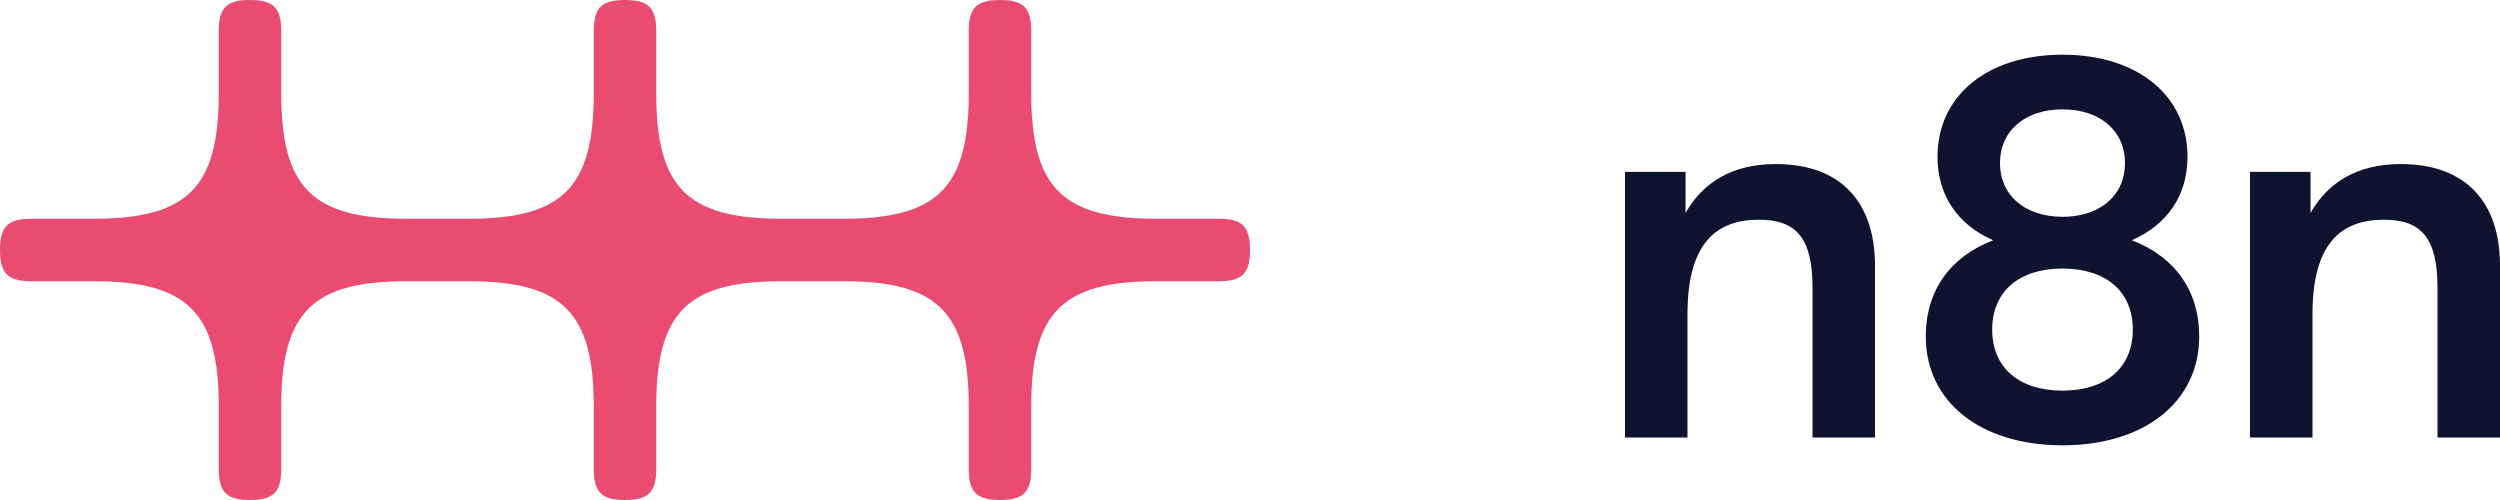
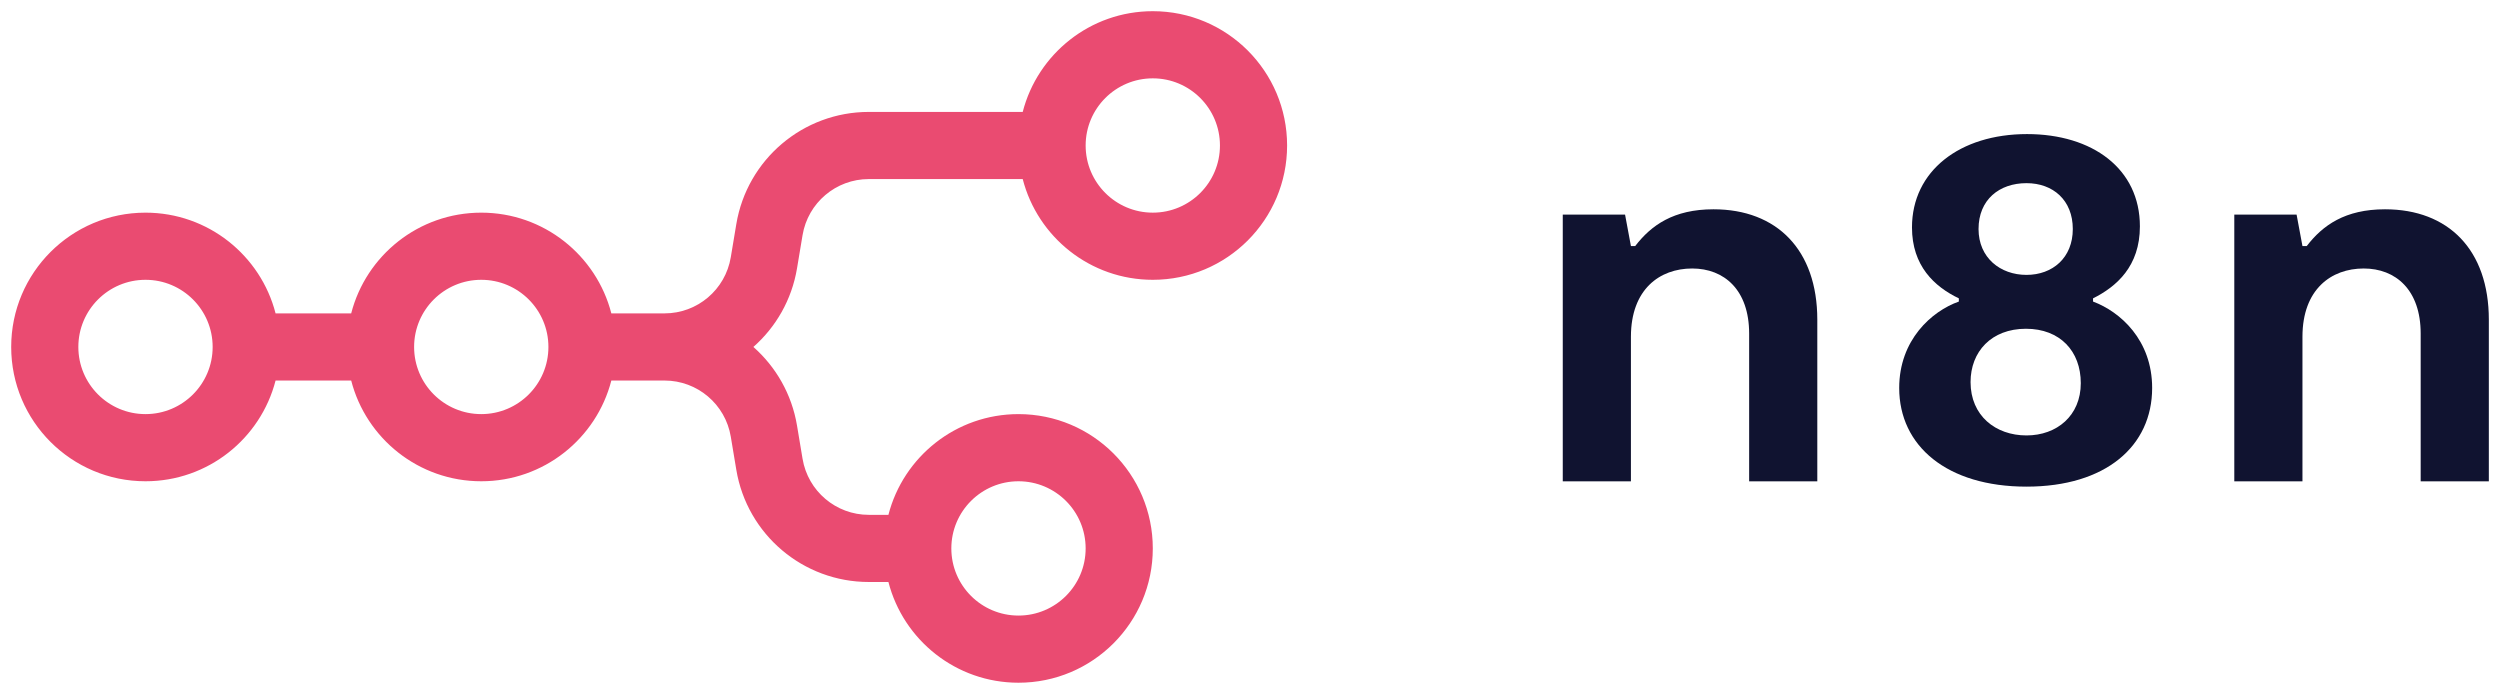
- <svg xmlns="http://www.w3.org/2000/svg" viewBox="0 0 240 48" fill="none">
-   <path fill="#EA4B71" d="M24 48C26.25 48 27 47.25 27 45V39C27 30 30 27 39 27H45C54 27 57 30 57 39V45C57 47.25 57.75 48 60 48C62.25 48 63 47.25 63 45V39C63 30 66 27 75 27H81C90 27 93 30 93 39V45C93 47.25 93.75 48 96 48C98.25 48 99 47.25 99 45V39C99 30 102 27 111 27H117C119.25 27 120 26.25 120 24C120 21.75 119.25 21 117 21H111C102 21 99 18 99 9V3C99 0.75 98.25 0 96 0C93.75 0 93 0.75 93 3V9C93 18 90 21 81 21H75C66 21 63 18 63 9V3C63 0.75 62.25 0 60 0C57.75 0 57 0.75 57 3V9C57 18 54 21 45 21H39C30 21 27 18 27 9V3C27 0.75 26.25 0 24 0C21.75 0 21 0.75 21 3V9C21 18 18 21 9 21H3C0.75 21 0 21.75 0 24C0 26.25 0.75 27 3 27H9C18 27 21 30 21 39V45C21 47.25 21.75 48 24 48Z" />
-   <path fill="#101330" transform="translate(156 0)" d="M42 42.75C49.875 42.75 55.125 38.578 55.125 32.297C55.125 27.891 52.781 24.656 48.656 23.062C52.078 21.562 54 18.75 54 15.047C54 9.188 49.219 5.25 42 5.25C34.781 5.25 30 9.188 30 15.047C30 18.75 31.922 21.562 35.344 23.062C31.219 24.656 28.875 27.891 28.875 32.297C28.875 38.578 34.125 42.75 42 42.75ZM0 42H6V30.141C6 23.344 8.766 21.094 12.844 21.094C16.359 21.094 18 22.734 18 27.609V42H24V25.5C24 19.5 20.812 15.75 14.484 15.75C10.312 15.75 7.5 17.484 5.812 20.438V16.5H0V42ZM42 37.5C37.828 37.5 35.25 35.297 35.25 31.641C35.25 27.984 37.828 25.781 42 25.781C46.172 25.781 48.75 27.984 48.75 31.641C48.75 35.297 46.172 37.5 42 37.5ZM42 20.812C38.391 20.812 36 18.75 36 15.656C36 12.562 38.391 10.5 42 10.5C45.609 10.5 48 12.562 48 15.656C48 18.75 45.609 20.812 42 20.812ZM60 42H66V30.141C66 23.344 68.766 21.094 72.844 21.094C76.359 21.094 78 22.734 78 27.609V42H84V25.5C84 19.5 80.812 15.75 74.484 15.75C70.312 15.75 67.5 17.484 65.812 20.438V16.5H60V42Z" />
+ <svg xmlns="http://www.w3.org/2000/svg" viewBox="33.00 33.00 446.74 124.00" fill="none">
+   <g>
+     <path fill="#EA4B71" d="m239,83c-11.183,0 -20.58,-7.649 -23.244,-18l-27.508,0c-5.866,0 -10.872,4.241 -11.836,10.027l-0.987,5.919c-0.936,5.619 -3.779,10.509 -7.799,14.054c4.02,3.545 6.863,8.435 7.799,14.054l0.987,5.919c0.964,5.786 5.97,10.027 11.836,10.027l3.508,0c2.664,-10.351 12.061,-18 23.244,-18c13.255,0 24,10.745 24,24c0,13.255 -10.745,24 -24,24c-11.183,0 -20.58,-7.649 -23.244,-18l-3.508,0c-11.732,0 -21.744,-8.482 -23.673,-20.054l-0.987,-5.919c-0.964,-5.786 -5.97,-10.027 -11.836,-10.027l-9.508,0c-2.664,10.351 -12.061,18 -23.244,18c-11.183,0 -20.58,-7.649 -23.244,-18l-13.512,0c-2.664,10.351 -12.061,18 -23.244,18c-13.255,0 -24,-10.745 -24,-24c0,-13.255 10.745,-24 24,-24c11.183,0 20.58,7.649 23.244,18l13.512,0c2.664,-10.351 12.061,-18 23.244,-18c11.183,0 20.58,7.649 23.244,18l9.508,0c5.866,0 10.872,-4.241 11.836,-10.027l0.987,-5.919c1.929,-11.572 11.941,-20.054 23.673,-20.054l27.508,0c2.664,-10.351 12.061,-18 23.244,-18c13.255,0 24,10.745 24,24c0,13.255 -10.745,24 -24,24zm0,-12c6.627,0 12,-5.373 12,-12c0,-6.627 -5.373,-12 -12,-12c-6.627,0 -12,5.373 -12,12c0,6.627 5.373,12 12,12zm-180,36c6.627,0 12,-5.373 12,-12c0,-6.627 -5.373,-12 -12,-12c-6.627,0 -12,5.373 -12,12c0,6.627 5.373,12 12,12zm72,-12c0,6.627 -5.373,12 -12,12c-6.627,0 -12,-5.373 -12,-12c0,-6.627 5.373,-12 12,-12c6.627,0 12,5.373 12,12zm96,36c0,6.627 -5.373,12 -12,12c-6.627,0 -12,-5.373 -12,-12c0,-6.627 5.373,-12 12,-12c6.627,0 12,5.373 12,12z" clip-rule="evenodd" fill-rule="evenodd" />
+     <path fill="#101330" d="m407.017,86.887l0,-0.571c4.187,-2.097 8.374,-5.719 8.374,-12.867c0,-10.294 -8.469,-16.489 -20.173,-16.489c-11.99,0 -20.554,6.576 -20.554,16.679c0,6.863 3.996,10.58 8.374,12.677l0,0.571c-4.853,1.716 -10.658,6.863 -10.658,15.441c0,10.388 8.564,17.632 22.743,17.632c14.178,0 22.457,-7.244 22.457,-17.632c0,-8.578 -5.71,-13.63 -10.563,-15.441zm-11.894,-21.158c4.758,0 8.278,3.049 8.278,8.196c0,5.147 -3.616,8.197 -8.278,8.197c-4.663,0 -8.565,-3.05 -8.565,-8.197c0,-5.242 3.712,-8.196 8.565,-8.196zm0,45.081c-5.52,0 -9.992,-3.526 -9.992,-9.531c0,-5.432 3.711,-9.531 9.896,-9.531c6.091,0 9.802,4.003 9.802,9.722c0,5.814 -4.282,9.34 -9.706,9.34z" clip-rule="evenodd" fill-rule="evenodd" />
+     <path fill="#101330" d="m432.26,119.007l12.18,0l0,-25.829c0,-8.483 5.139,-12.2 10.943,-12.2c5.71,0 10.182,3.813 10.182,11.628l0,26.401l12.18,0l0,-28.879c0,-12.486 -7.232,-19.729 -18.555,-19.729c-7.137,0 -11.134,2.859 -13.989,6.576l-0.761,0l-1.047,-5.623l-11.133,0l0,47.655z" />
+     <path fill="#101330" d="m324.44,119.007l-12.18,0l0,-47.655l11.133,0l1.047,5.623l0.761,0c2.855,-3.717 6.852,-6.576 13.989,-6.576c11.323,0 18.555,7.243 18.555,19.729l0,28.879l-12.18,0l0,-26.401c0,-7.815 -4.472,-11.628 -10.182,-11.628c-5.804,0 -10.943,3.717 -10.943,12.2l0,25.829z" />
+   </g>
</svg>
